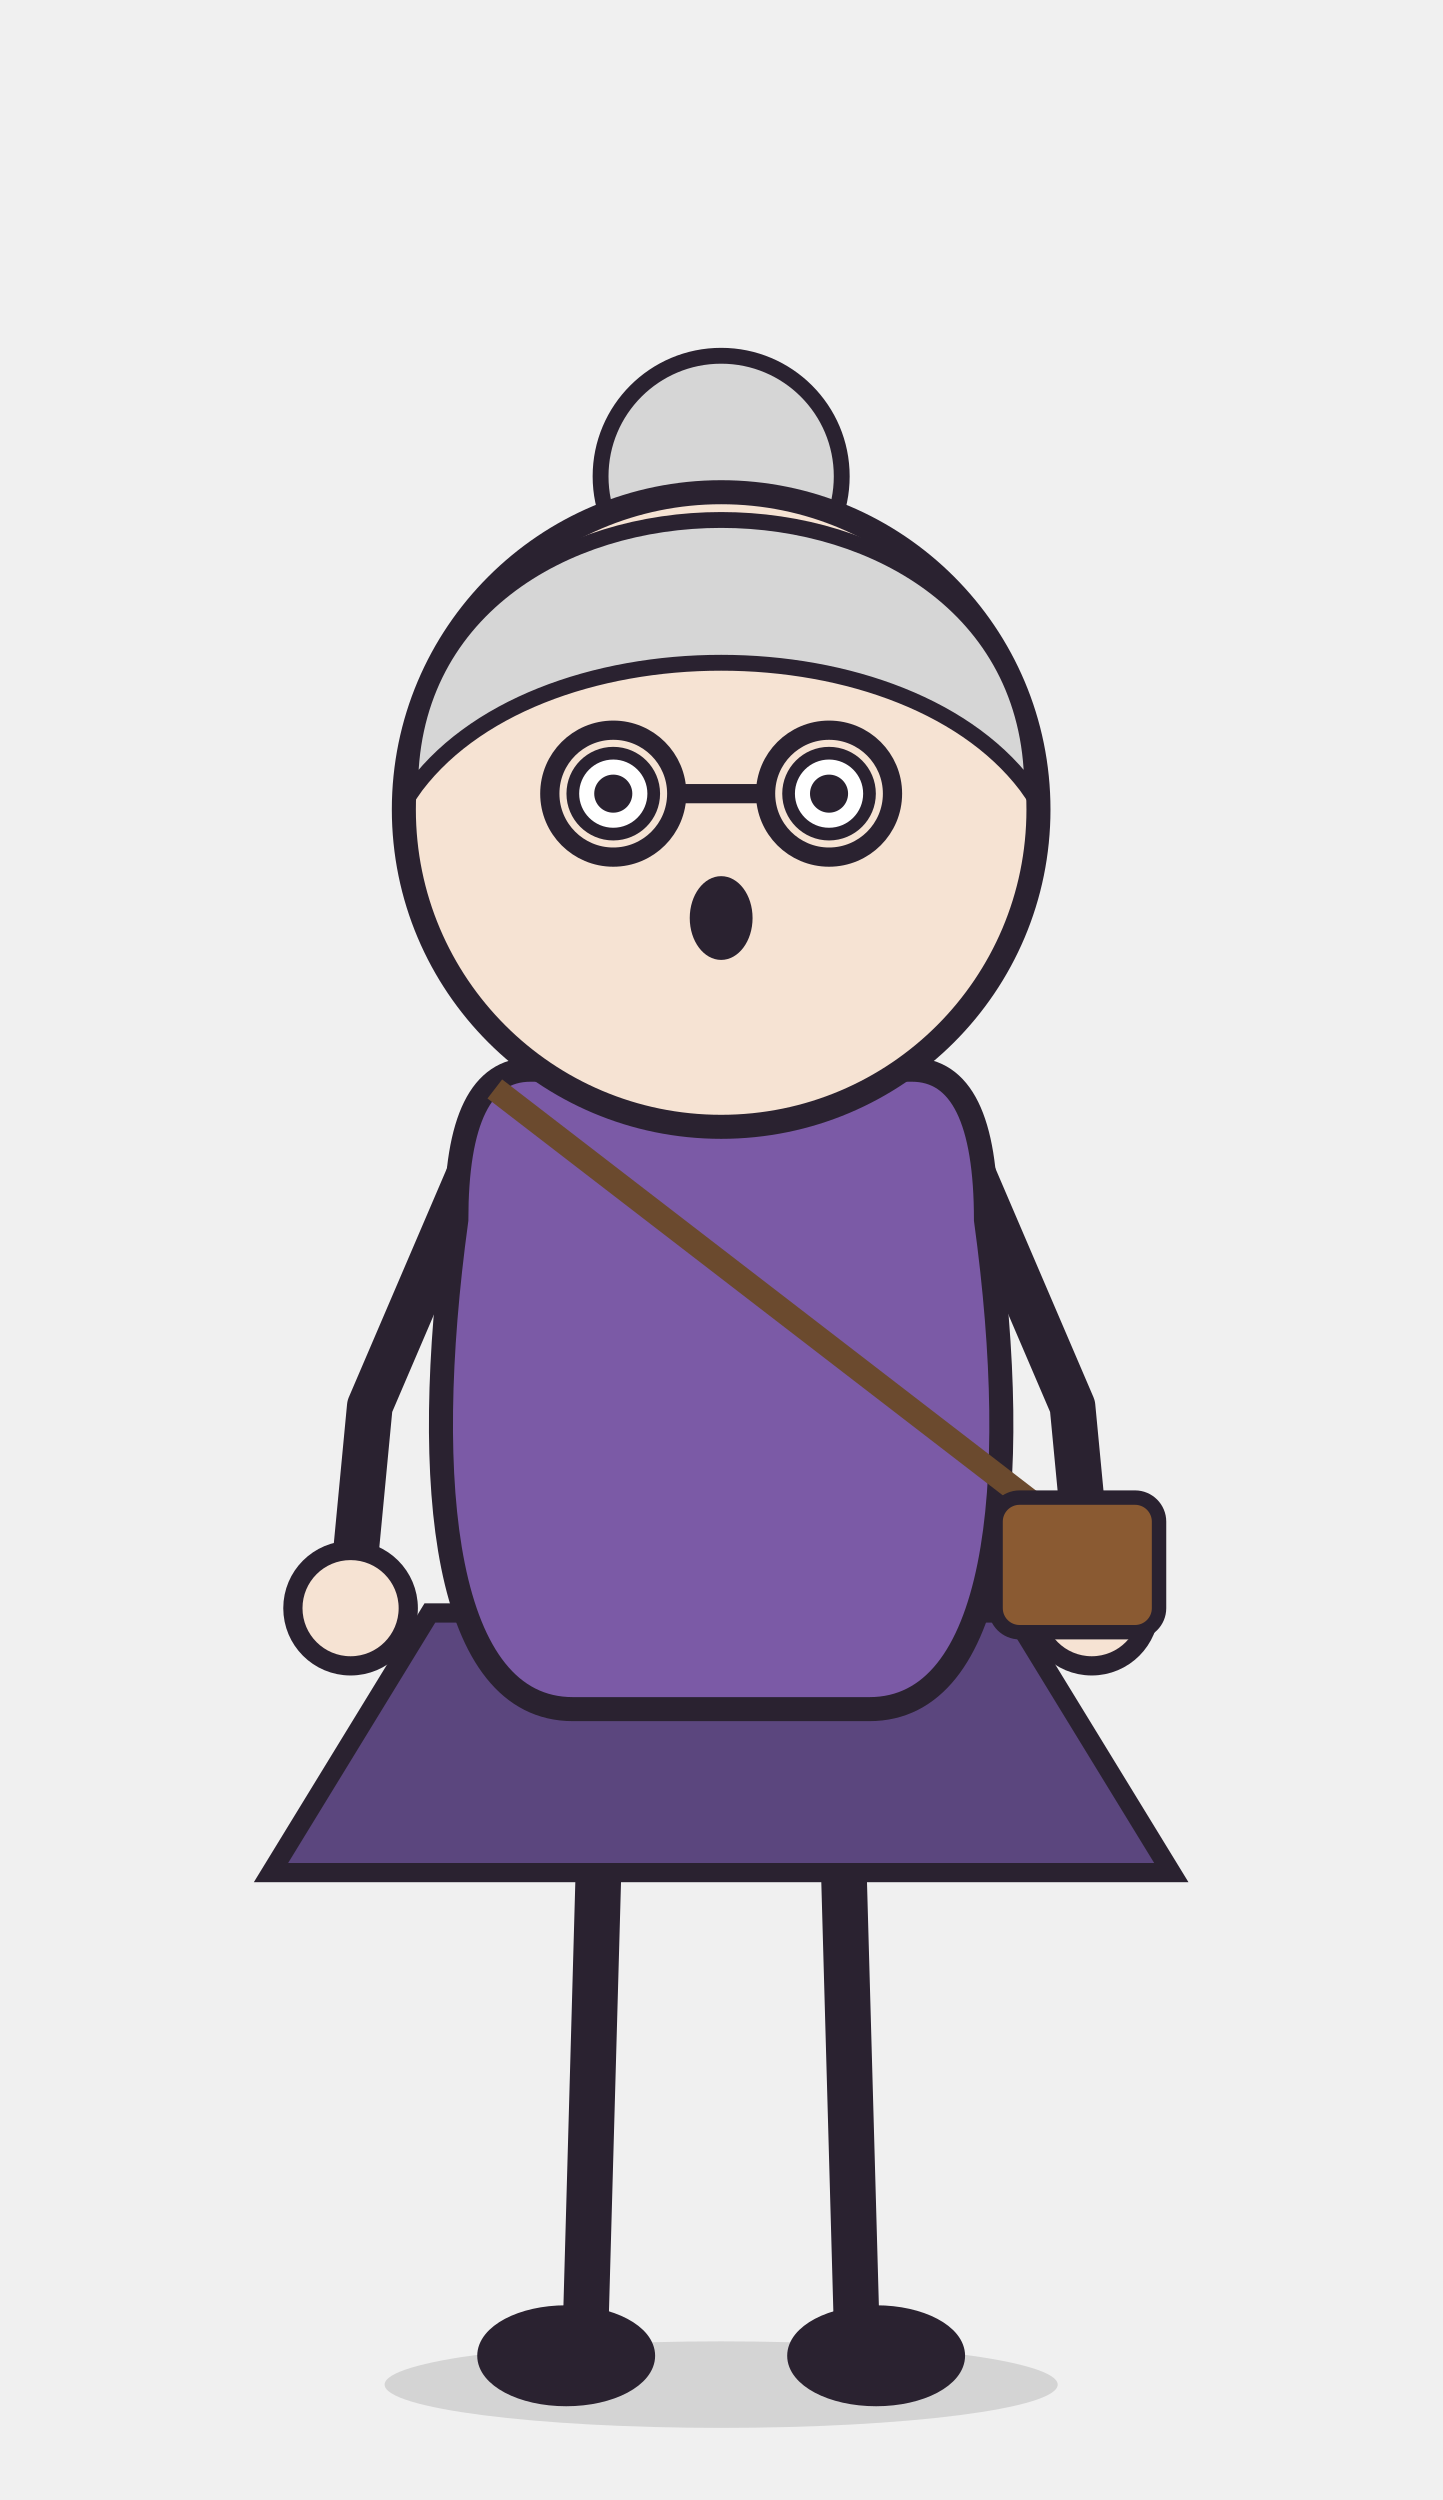
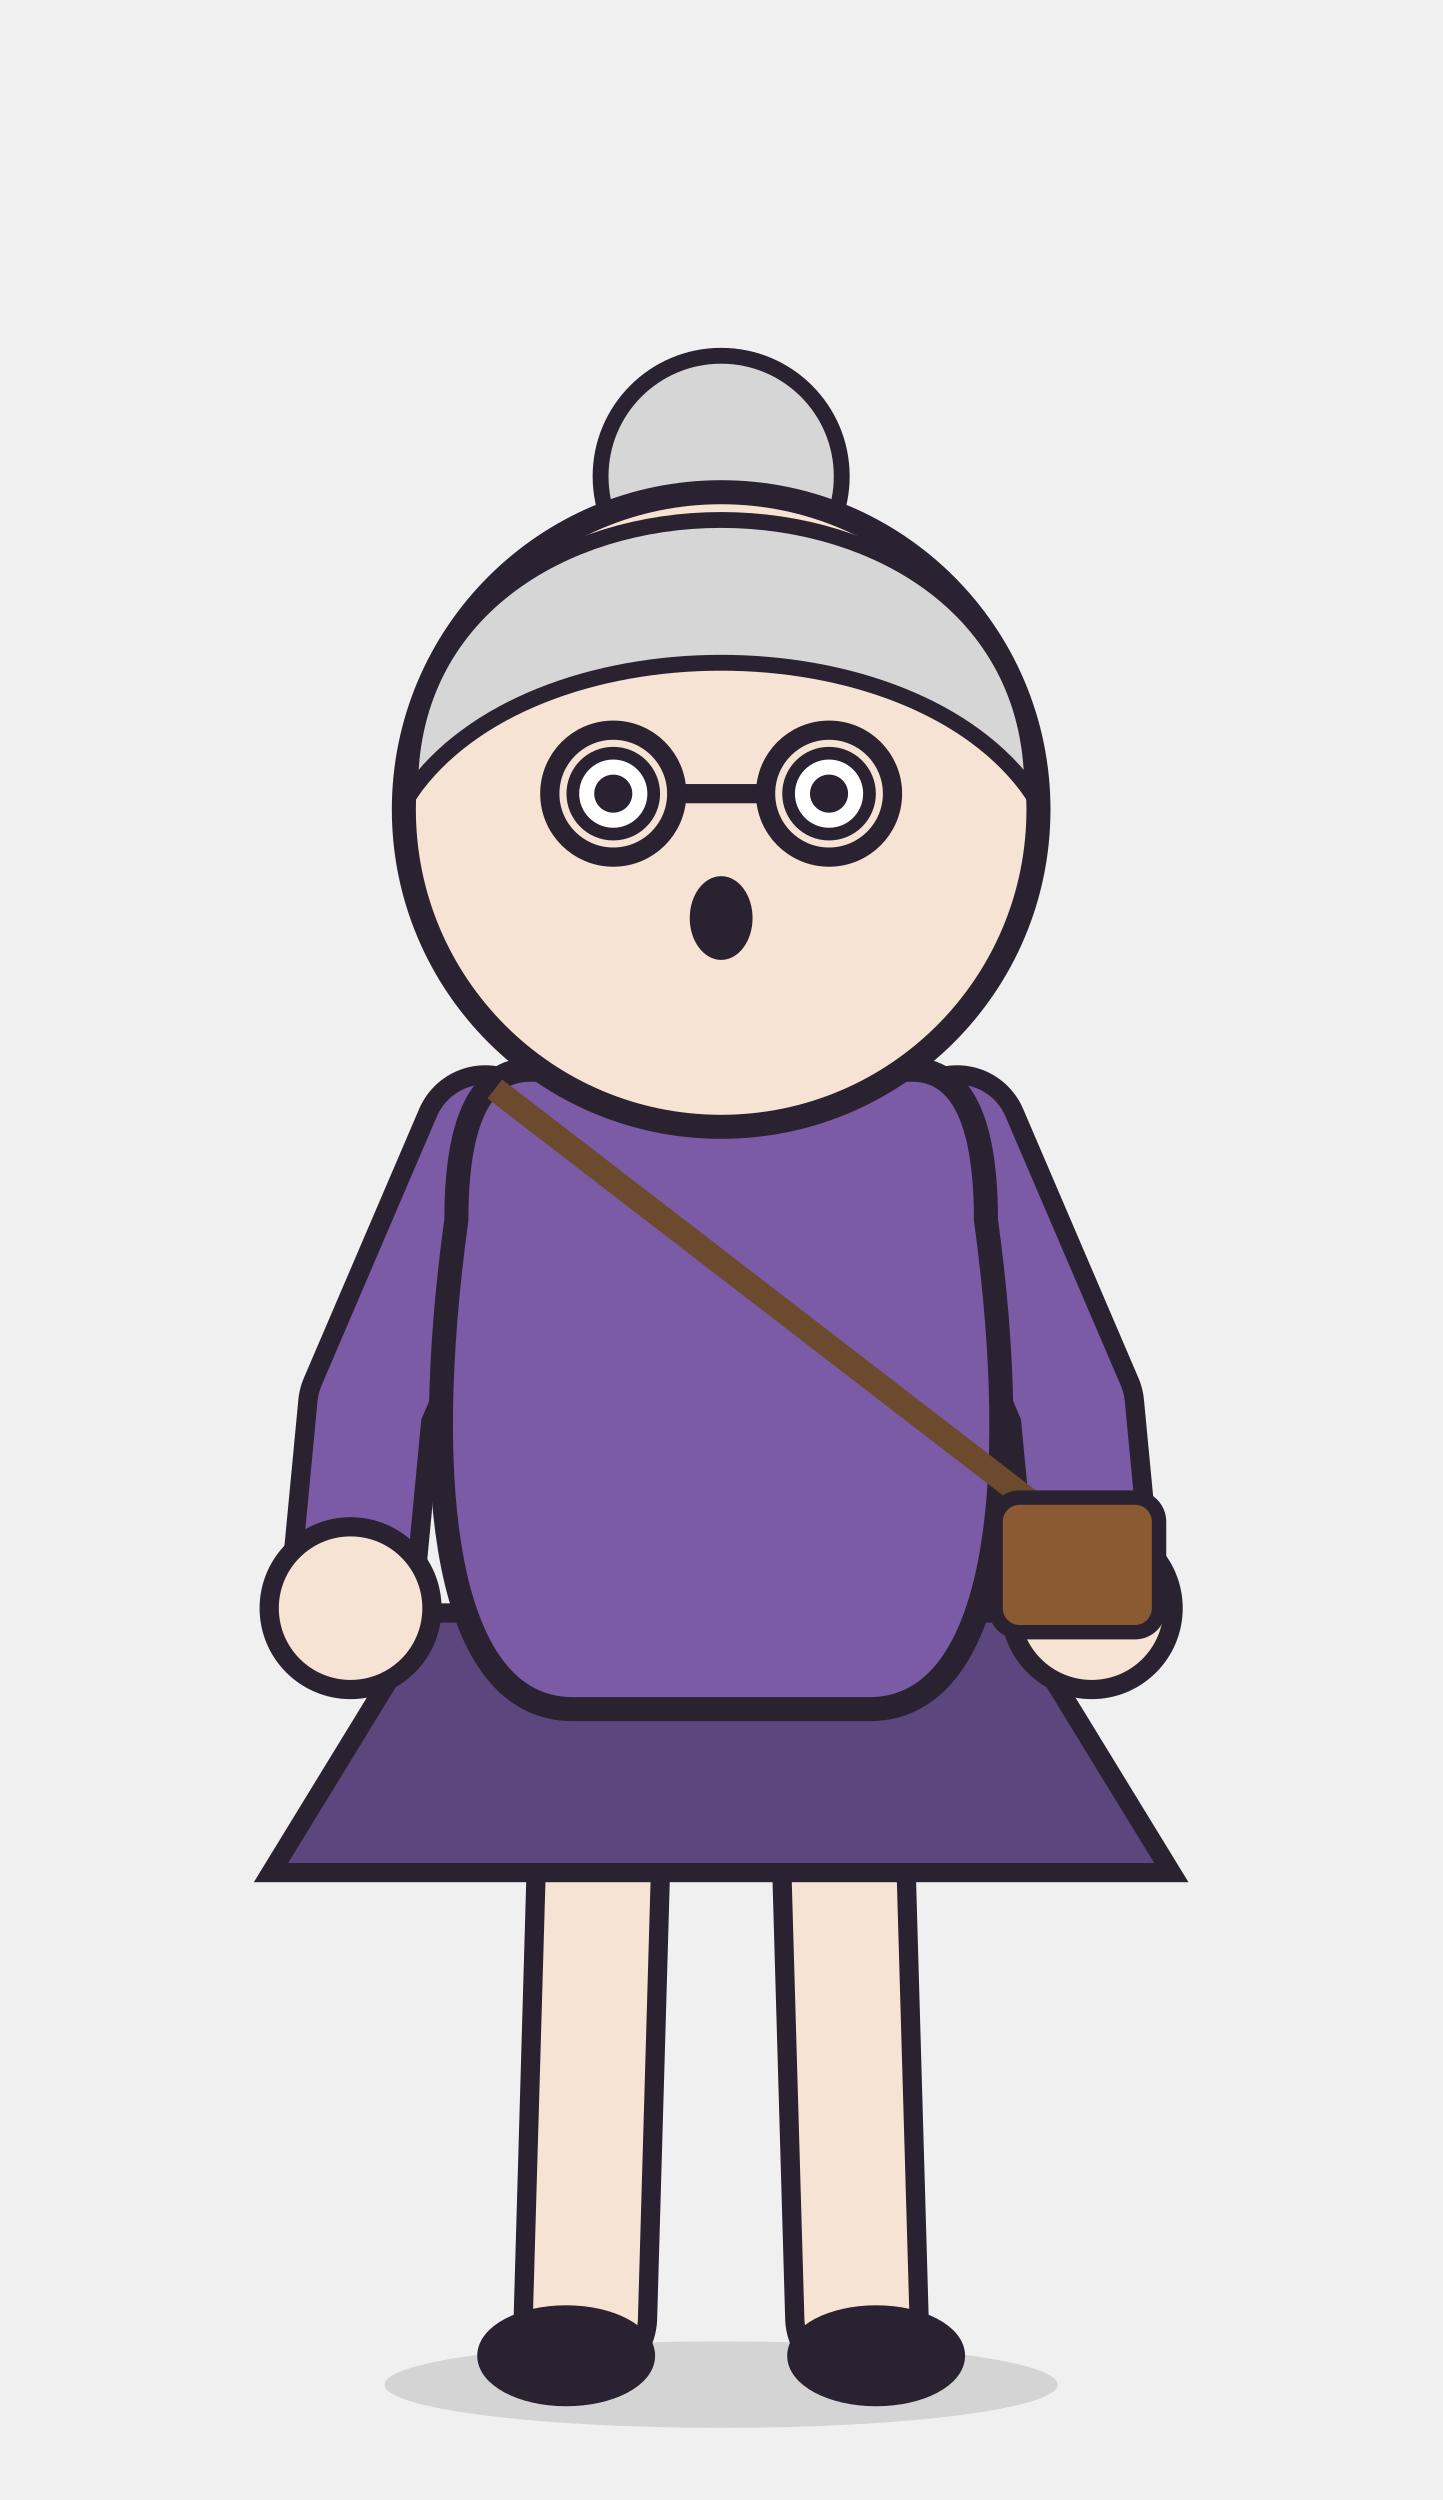
<svg xmlns="http://www.w3.org/2000/svg" viewBox="0 0 300 520" width="300" height="520">
  <ellipse cx="150" cy="496" rx="70" ry="9" fill="#000" opacity="0.12" />
-   <path d="M125.765 343.5 L121.765 486 M174.235 343.5 L178.235 486" stroke="#2a2230" stroke-width="9.5" stroke-linecap="round" stroke-linejoin="round" fill="none" />
+   <path d="M125.765 343.5 L121.765 482 M174.235 343.5 L178.235 482" stroke="#2a2230" stroke-width="29.85" stroke-linecap="round" stroke-linejoin="round" fill="none" />
+   <path d="M125.765 343.5 L121.765 482 M174.235 343.5 L178.235 482" stroke="#f6e3d3" stroke-width="21.85" stroke-linecap="round" stroke-linejoin="round" fill="none" />
  <ellipse cx="117.765" cy="490" rx="17" ry="9" fill="#2a2230" stroke="#2a2230" stroke-width="3" />
  <ellipse cx="182.235" cy="490" rx="17" ry="9" fill="#2a2230" stroke="#2a2230" stroke-width="3" />
  <path d="M89.412 335.5 L56.364 389.5 H243.636 L210.588 335.5 z" fill="#5b467e" stroke="#2a2230" stroke-width="4" />
-   <path d="M100.92 236.5 L76.92 292.5 L72.92 334.5" stroke="#2a2230" stroke-width="9.5" stroke-linecap="round" stroke-linejoin="round" fill="none" />
-   <path d="M199.08 236.5 L223.08 292.5 L227.08 334.5" stroke="#2a2230" stroke-width="9.5" stroke-linecap="round" stroke-linejoin="round" fill="none" />
-   <circle cx="72.92" cy="334.5" r="12" fill="#f6e3d3" stroke="#2a2230" stroke-width="4" />
-   <circle cx="227.08" cy="334.5" r="12" fill="#f6e3d3" stroke="#2a2230" stroke-width="4" />
+   <path d="M100.92 236.5 L76.92 292.5 L72.92 334.5" stroke="#2a2230" stroke-width="29.85" stroke-linecap="round" stroke-linejoin="round" fill="none" />
+   <path d="M100.92 236.5 L76.92 292.5 L72.92 334.5" stroke="#7b5aa6" stroke-width="21.85" stroke-linecap="round" stroke-linejoin="round" fill="none" />
+   <path d="M199.08 236.5 L223.08 292.5 L227.08 334.5" stroke="#2a2230" stroke-width="29.85" stroke-linecap="round" stroke-linejoin="round" fill="none" />
+   <path d="M199.08 236.5 L223.08 292.5 L227.08 334.5" stroke="#7b5aa6" stroke-width="21.85" stroke-linecap="round" stroke-linejoin="round" fill="none" />
+   <circle cx="72.92" cy="334.5" r="16.925" fill="#f6e3d3" stroke="#2a2230" stroke-width="4" />
+   <circle cx="227.08" cy="334.5" r="16.925" fill="#f6e3d3" stroke="#2a2230" stroke-width="4" />
  <path d="M110.342 222.5 Q94.92 222.5 94.92 253.75 C87.209 310 92.717 355.5 119.155 355.5 H180.845 C207.283 355.5 212.791 310 205.08 253.75 Q205.08 222.5 189.658 222.5 z" fill="#7b5aa6" stroke="#2a2230" stroke-width="5" />
  <path d="M102.92 226.5 L221.08 317.5" stroke="#6b4a2e" stroke-width="5" />
  <rect x="207.08" y="311.5" width="34" height="28" rx="5" fill="#8a5a32" stroke="#2a2230" stroke-width="3" />
  <circle cx="150" cy="99.08" r="25.08" fill="#d6d6d6" stroke="#2a2230" stroke-width="3.3" />
  <circle cx="150" cy="168.38" r="66" fill="#f6e3d3" stroke="#2a2230" stroke-width="5" />
  <path d="M85.32 165.08 C84 89.18, 216 89.18, 214.68 165.08 C189.6 128.78, 110.4 128.78, 85.32 165.08 z" fill="#d6d6d6" stroke="#2a2230" stroke-width="3.3" />
  <circle cx="127.56" cy="165.08" r="13.2" fill="none" stroke="#2a2230" stroke-width="4" />
  <circle cx="172.44" cy="165.08" r="13.2" fill="none" stroke="#2a2230" stroke-width="4" />
  <path d="M140.76 165.08 h18.48" stroke="#2a2230" stroke-width="4" />
  <circle cx="127.56" cy="165.08" r="8.415" fill="#fff" stroke="#2a2230" stroke-width="2.64" />
  <circle cx="172.44" cy="165.08" r="8.415" fill="#fff" stroke="#2a2230" stroke-width="2.64" />
  <circle cx="127.56" cy="165.08" r="3.96" fill="#2a2230" />
  <circle cx="172.44" cy="165.08" r="3.96" fill="#2a2230" />
  <ellipse cx="150" cy="190.952" rx="6.534" ry="8.712" fill="#2a2230" />
</svg>
